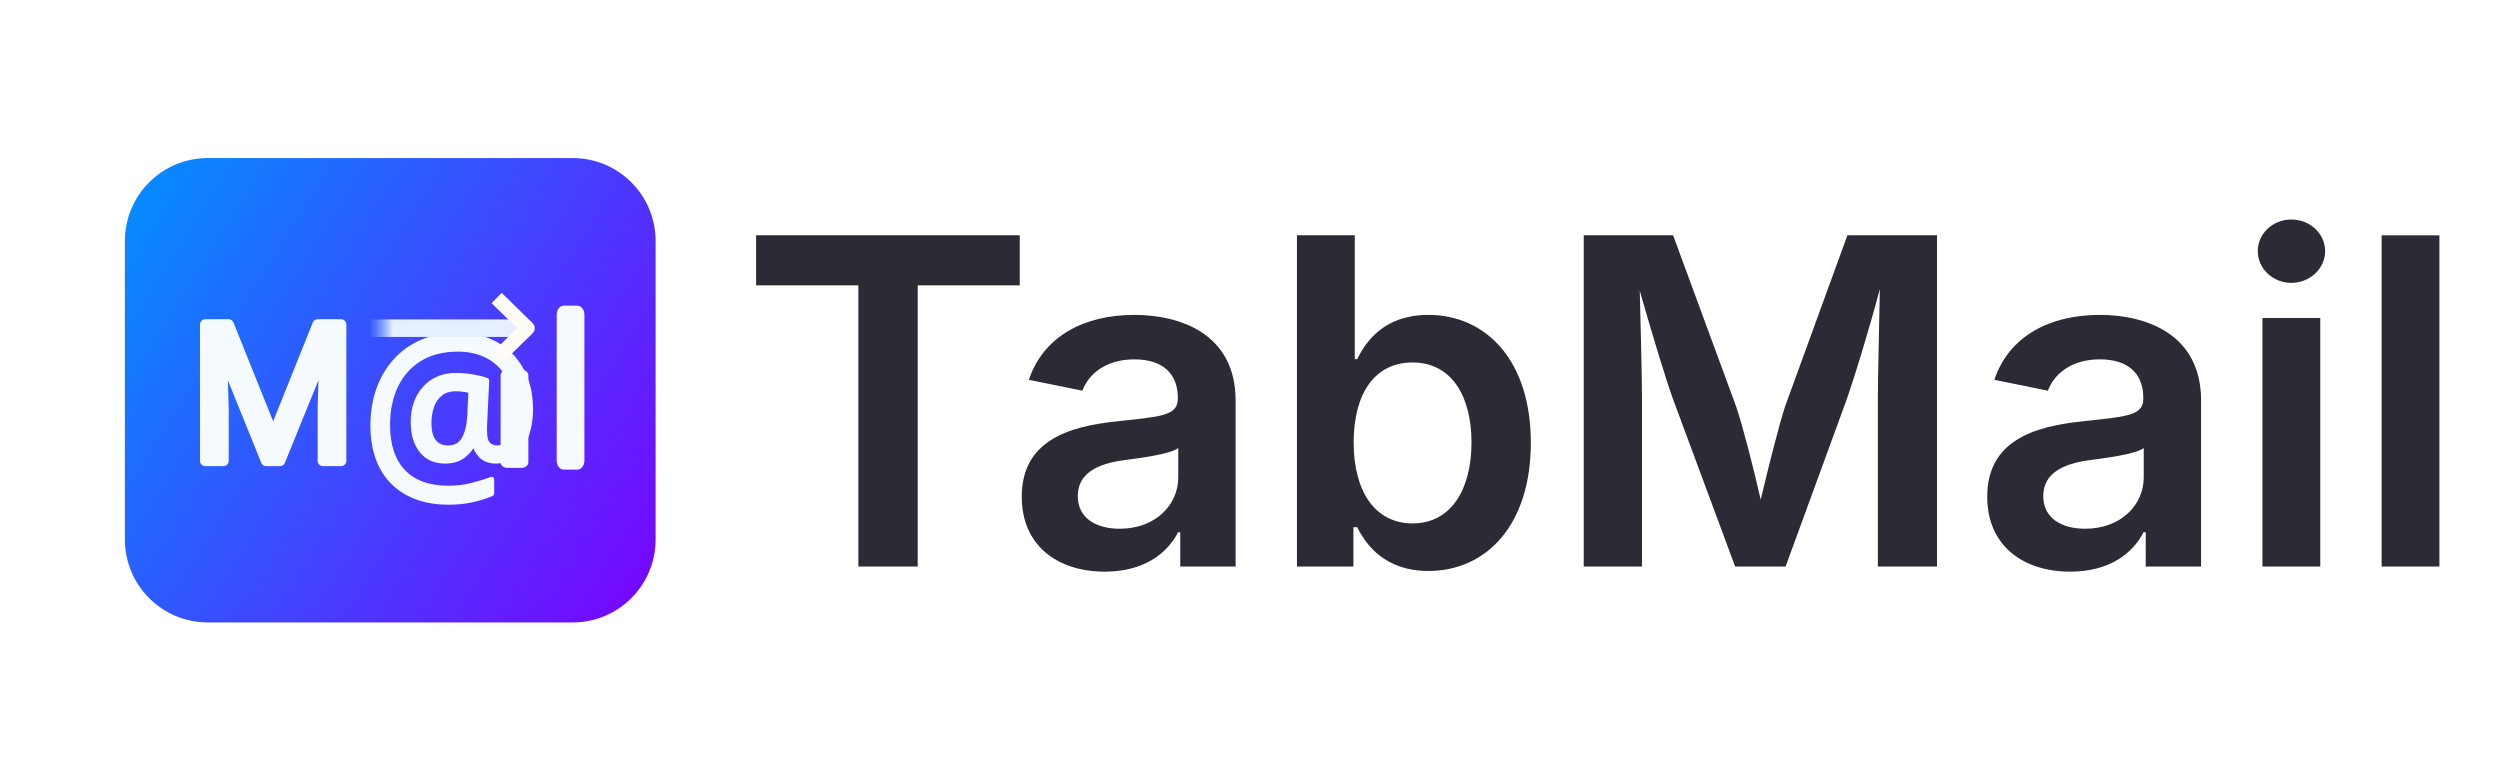
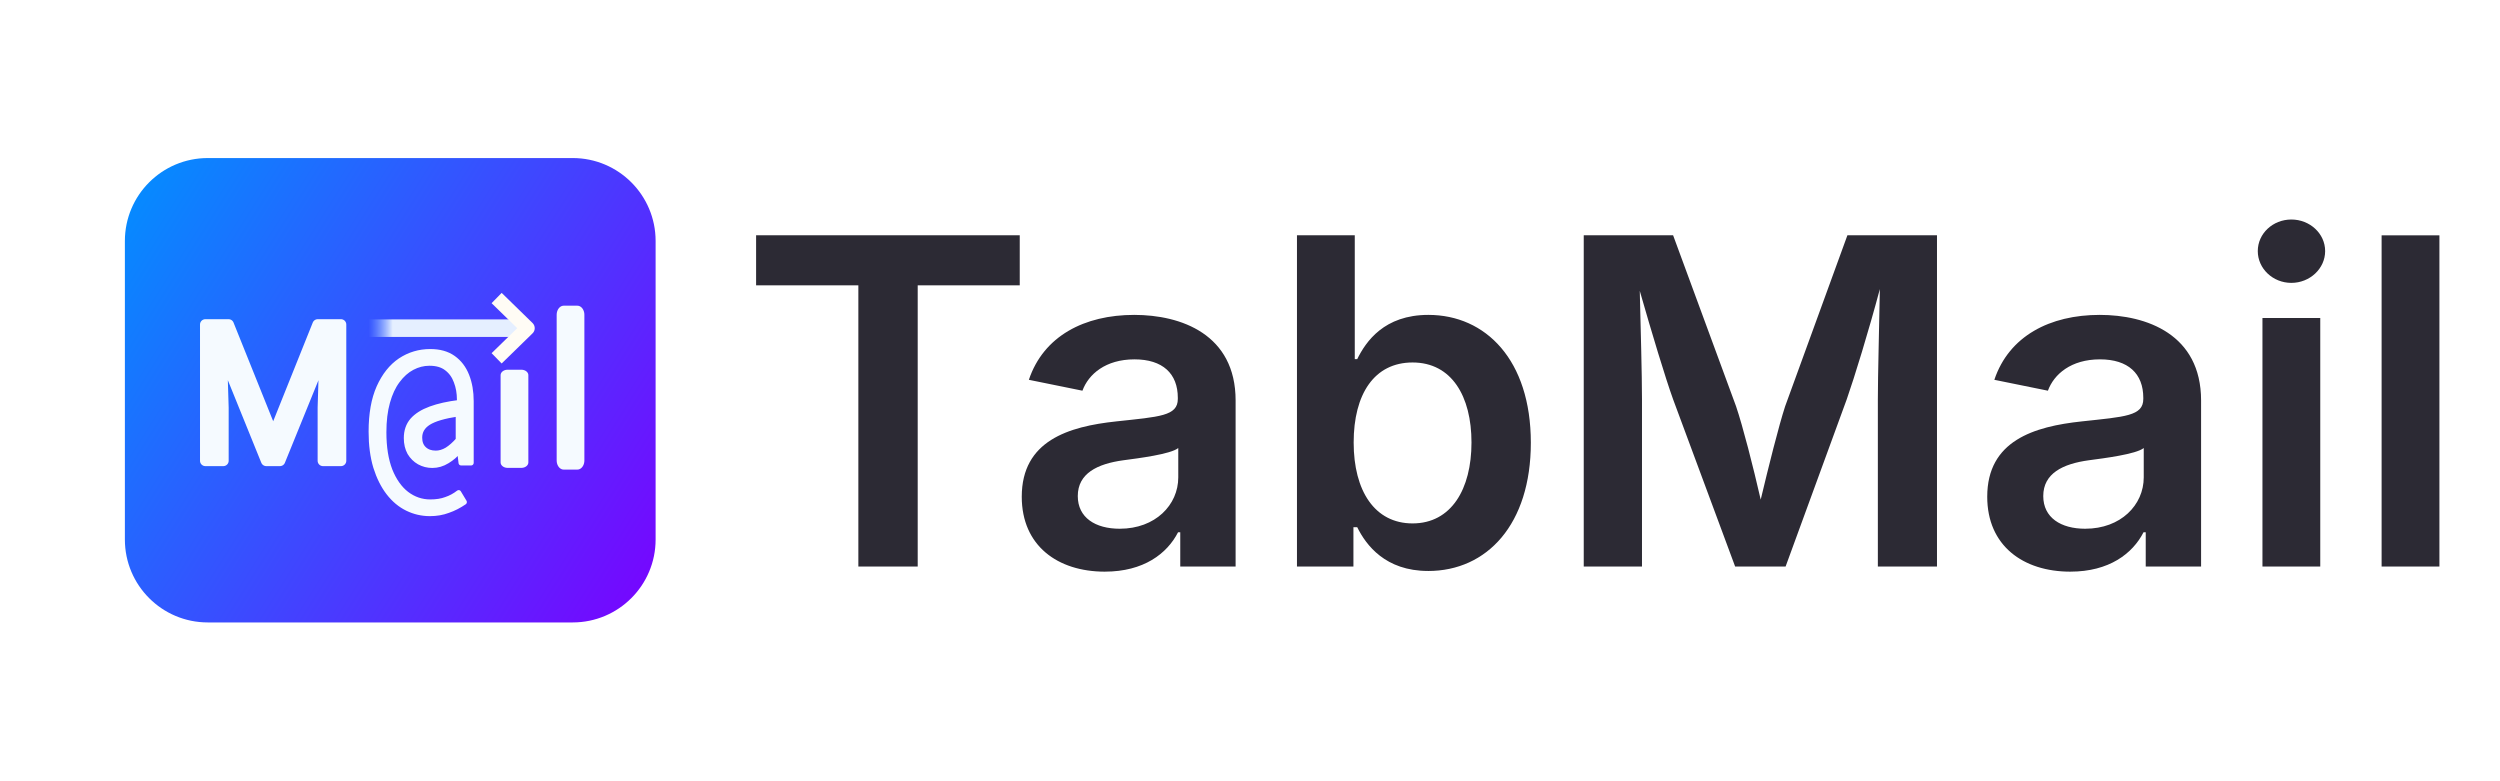
<svg xmlns="http://www.w3.org/2000/svg" xmlns:xlink="http://www.w3.org/1999/xlink" width="205" height="64" viewBox="0 0 205 64" version="1.1" id="svg2">
  <defs id="defs2">
    <clipPath id="icon-mask">
      <rect x="6.4" y="9.6" width="51.2" height="44.8" rx="8" ry="8" />
    </clipPath>
  </defs>
  <g transform="translate(32,32) scale(0.85) translate(-32,-32)">
    <g clip-path="url(#icon-mask)">
      <defs id="defs1">
        <linearGradient id="linearGradient30">
          <stop style="stop-color:#fffdf5;stop-opacity:1;" offset="0.598" id="stop30" />
          <stop style="stop-color:#fffdf5;stop-opacity:0;" offset="1" id="stop31" />
        </linearGradient>
        <linearGradient id="linearGradient26">
          <stop style="stop-color:#80b9ff;stop-opacity:0;" offset="0" id="stop26" />
          <stop style="stop-color:#e5efff;stop-opacity:1;" offset="0.16" id="stop27" />
        </linearGradient>
        <linearGradient id="linearGradient24">
          <stop style="stop-color:#7b00ff;stop-opacity:1;" offset="0" id="stop24" />
          <stop style="stop-color:#0091ff;stop-opacity:1;" offset="1" id="stop25" />
        </linearGradient>
        <linearGradient id="linearGradient2">
          <stop style="stop-color:#ffaa00;stop-opacity:1;" offset="0" id="stop2" />
          <stop style="stop-color:#ffff00;stop-opacity:1;" offset="1" id="stop3" />
        </linearGradient>
        <clipPath id="body-clip">
          <rect x="3.5" y="17.5" width="57" height="35" rx="4" ry="4" id="rect1" />
        </clipPath>
        <clipPath id="below-v-screen">
          <path d="M 0,64 V 26.6 L 32,43.5 64,26.6 V 64 Z" id="path-below-v-screen" />
        </clipPath>
        <clipPath id="clipPath1">
          <path d="M 0,64 V 26.6 L 32,43.5 64,26.6 V 64 Z" id="path1" />
        </clipPath>
        <clipPath id="below-v-screen-2">
          <path d="M 0,64 V 26.6 L 32,43.5 64,26.6 V 64 Z" id="path-below-v-screen-8" />
        </clipPath>
        <clipPath id="below-v-screen-5">
          <path d="M 0,64 V 26.6 L 32,43.5 64,26.6 V 64 Z" id="path-below-v-screen-9" />
        </clipPath>
        <clipPath id="below-v-screen-5-2">
          <path d="M 0,64 V 26.6 L 32,43.5 64,26.6 V 64 Z" id="path-below-v-screen-9-4" />
        </clipPath>
        <clipPath id="below-v-screen-59">
          <path d="M 0,64 V 26.6 L 32,43.5 64,26.6 V 64 Z" id="path-below-v-screen-4" />
        </clipPath>
        <clipPath clipPathUnits="userSpaceOnUse" id="clipPath4">
          <rect id="rect4" x="6.225" y="19.585" width="52.077" height="29.75" rx="3.655" ry="3.4" style="fill:url(#linearGradient5);fill-opacity:1;stroke:none;stroke-width:2.307;stroke-linejoin:round;stroke-dasharray:none" />
        </clipPath>
        <linearGradient xlink:href="#linearGradient2" id="linearGradient5" gradientUnits="userSpaceOnUse" gradientTransform="matrix(0.9136274,0,0,0.85,3.027086,4.71021)" x1="42.897" y1="61.97" x2="21.103" y2="8.03" />
        <clipPath clipPathUnits="userSpaceOnUse" id="clipPath6">
          <rect style="opacity:0.292;fill:#ff0f0f;fill-opacity:1;stroke:#ff0f0f;stroke-width:0.373;stroke-linecap:round;stroke-linejoin:round;stroke-miterlimit:0;stroke-dasharray:none;stroke-opacity:1;paint-order:normal" id="rect6" width="59.671" height="41.062" x="-31.682" y="5.687" rx="2.636" ry="9.856" transform="matrix(0.8780436,-0.4785807,0.6999592,0.7141828,0,0)" />
        </clipPath>
        <linearGradient xlink:href="#linearGradient24" id="linearGradient25" x1="63.026" y1="59.165" x2="0.564" y2="10.364" gradientUnits="userSpaceOnUse" gradientTransform="translate(0,-0.1583911)" />
        <linearGradient xlink:href="#linearGradient26" id="linearGradient27" x1="60.121" y1="17.582" x2="83.767" y2="17.582" gradientUnits="userSpaceOnUse" gradientTransform="matrix(0.8902256,0,0,0.8666082,6.528041,1.989478)" />
        <linearGradient xlink:href="#linearGradient30" id="linearGradient31" x1="46.727" y1="20.016" x2="46.727" y2="48.542" gradientUnits="userSpaceOnUse" />
      </defs>
      <g id="layer5" transform="matrix(0.8065018,0,0,1.001506,6.479703,-2.614714)" style="stroke-width:2.225;stroke-dasharray:none">
        <rect style="opacity:1;fill:url(#linearGradient25);stroke:none;stroke-width:0.377;stroke-linecap:round;stroke-linejoin:round;stroke-miterlimit:0;stroke-dasharray:none;stroke-opacity:1;paint-order:normal" id="rect7" width="79.266" height="63.673" x="-7.838" y="2.769" rx="5.406" ry="5.118" />
        <g id="layer11" transform="matrix(0.7075388,0,0,0.569773,6.111474,18.56051)">
-           <text xml:space="preserve" style="font-size:32.399px;line-height:0;font-family:'Playwrite DE Grund';-inkscape-font-specification:'Playwrite DE Grund';text-align:start;writing-mode:lr-tb;direction:ltr;text-anchor:start;fill:#f5faff;fill-opacity:1;stroke:#f5faff;stroke-width:1.808;stroke-linejoin:round;stroke-miterlimit:0;stroke-dasharray:none;stroke-opacity:1" x="2.154" y="40.009" id="text1">
-             <tspan id="tspan1" style="font-style:normal;font-variant:normal;font-weight:normal;font-stretch:normal;font-size:32.399px;font-family:Roboto;-inkscape-font-specification:Roboto;fill:#f5faff;fill-opacity:1;stroke:#f5faff;stroke-width:1.808;stroke-opacity:1" x="2.154" y="40.009">M</tspan>
-           </text>
-           <text xml:space="preserve" style="font-size:34.559px;font-family:Inter;-inkscape-font-specification:'Inter, Normal';text-align:start;writing-mode:lr-tb;direction:ltr;text-anchor:start;opacity:1;fill:#f5faff;fill-opacity:1;stroke:#f5faff;stroke-width:0.879;stroke-linecap:round;stroke-linejoin:round;stroke-miterlimit:0;stroke-dasharray:none;stroke-opacity:1" x="31.699" y="43.167" id="text25" transform="scale(0.9840817,1.016176)">
-             <tspan id="tspan25" style="font-style:normal;font-variant:normal;font-weight:normal;font-stretch:normal;font-family:'Source Code Pro';-inkscape-font-specification:'Source Code Pro';fill:#f5faff;fill-opacity:1;stroke:#f5faff;stroke-width:0.879;stroke-dasharray:none;stroke-opacity:1" x="31.699" y="43.167">@</tspan>
-           </text>
-           <text xml:space="preserve" style="font-style:normal;font-variant:normal;font-weight:normal;font-stretch:normal;font-size:22.359px;line-height:0;font-family:Roboto;-inkscape-font-specification:Roboto;text-align:start;writing-mode:lr-tb;direction:ltr;text-anchor:start;fill:#f5faff;fill-opacity:1;stroke:#f5faff;stroke-width:2.096;stroke-linejoin:round;stroke-miterlimit:0;stroke-dasharray:none;stroke-opacity:1" x="47.507" y="45.793" id="text2-5" transform="scale(1.136636,0.8797894)">
-             <tspan id="tspan2-4" style="fill:#f5faff;fill-opacity:1;stroke:#f5faff;stroke-width:2.096;stroke-opacity:1" x="47.507" y="45.793">l</tspan>
-           </text>
-           <text xml:space="preserve" style="font-style:normal;font-variant:normal;font-weight:normal;font-stretch:normal;font-size:28.87px;line-height:0;font-family:Roboto;-inkscape-font-specification:Roboto;text-align:start;writing-mode:lr-tb;direction:ltr;text-anchor:start;fill:#f5faff;fill-opacity:1;stroke:#f5faff;stroke-width:2.707;stroke-linejoin:round;stroke-miterlimit:0;stroke-dasharray:none;stroke-opacity:1" x="72.205" y="35.13" id="text2" transform="scale(0.8791269,1.137492)">
-             <tspan id="tspan2" style="fill:#f5faff;fill-opacity:1;stroke:#f5faff;stroke-width:2.707;stroke-opacity:1" x="72.205" y="35.13">l</tspan>
-           </text>
+           <path style="font-size:32.399px;line-height:0;font-family:Roboto;-inkscape-font-specification:Roboto;fill:#f5faff;stroke:#f5faff;stroke-width:1.808;stroke-linejoin:round;stroke-miterlimit:0" d="m 5.793,16.976 h 2.958 l 7.546,18.778 7.53,-18.778 h 2.974 L 17.436,40.009 h -2.31 z m -0.965,0 h 2.61 l 0.427,14.048 V 40.009 H 4.828 Z m 20.312,0 h 2.61 V 40.009 H 24.713 v -8.986 z" id="text1" aria-label="M" />
+           <path style="font-size:34.559px;font-family:'Source Code Pro';-inkscape-font-specification:'Source Code Pro';fill:#f5faff;stroke:#f5faff;stroke-width:0.879;stroke-linecap:round;stroke-linejoin:round;stroke-miterlimit:0" d="m 43.483,48.144 q -2.039,0 -3.871,-0.864 -1.832,-0.864 -3.214,-2.592 -1.382,-1.728 -2.212,-4.285 -0.795,-2.557 -0.795,-5.875 0,-4.424 1.348,-7.361 1.382,-2.972 3.663,-4.458 2.315,-1.486 5.149,-1.486 2.385,0 3.94,1.071 1.555,1.071 2.315,2.938 0.76,1.866 0.76,4.216 v 10.264 h -1.728 l -0.242,-2.004 h -0.138 q -0.76,0.968 -2.004,1.693 -1.21,0.726 -2.557,0.726 -1.21,0 -2.246,-0.553 -1.002,-0.553 -1.624,-1.555 -0.588,-1.037 -0.588,-2.419 0,-1.763 1.037,-2.938 1.071,-1.175 3.11,-1.901 2.039,-0.726 4.977,-1.071 v -0.484 q 0,-1.659 -0.553,-3.041 -0.518,-1.382 -1.659,-2.212 -1.106,-0.829 -2.938,-0.829 -1.555,0 -2.972,0.726 -1.417,0.726 -2.523,2.177 -1.106,1.417 -1.728,3.594 -0.622,2.143 -0.622,5.011 0,3.698 1.037,6.324 1.071,2.592 2.868,3.94 1.832,1.348 4.078,1.348 1.555,0 2.696,-0.415 1.175,-0.38 2.177,-1.14 l 0.968,1.555 q -1.348,0.899 -2.799,1.382 -1.417,0.518 -3.11,0.518 z m 1.002,-10.022 q 0.968,0 1.935,-0.553 0.968,-0.588 1.935,-1.659 V 31.555 q -3.594,0.518 -5.115,1.451 -1.521,0.933 -1.521,2.523 0,1.21 0.76,1.901 0.76,0.691 2.004,0.691 z" id="text25" transform="scale(0.9840817,1.016176)" aria-label="@" />
+           <path d="M 51.241,29.024 V 45.793 H 49.21 V 29.024 Z" id="text2-5" style="font-size:22.359px;line-height:0;font-family:Roboto;-inkscape-font-specification:Roboto;fill:#f5faff;stroke:#f5faff;stroke-width:2.096;stroke-linejoin:round;stroke-miterlimit:0" transform="scale(1.136636,0.8797894)" aria-label="l" />
+           <path d="M 77.026,13.477 V 35.13 H 74.404 V 13.477 Z" id="text2" style="font-size:28.87px;line-height:0;font-family:Roboto;-inkscape-font-specification:Roboto;fill:#f5faff;stroke:#f5faff;stroke-width:2.707;stroke-linejoin:round;stroke-miterlimit:0" transform="scale(0.8791269,1.137492)" aria-label="l" />
          <g id="layer10" transform="matrix(1.221396,0,0,1.221396,-40.94533,-3.446288)" style="stroke-width:2.225;stroke-dasharray:none">
            <path id="arrow-shaft" d="M 60.049,17.226 H 81.1" style="display:inline;fill:none;stroke:url(#linearGradient27);stroke-width:2.429;stroke-linecap:butt;stroke-dasharray:none;paint-order:normal" />
            <path id="arrowhead" d="m 77.793,13.053 4.277,4.173 -4.277,4.173" style="display:inline;fill:none;stroke:#fffcf5;stroke-width:1.993;stroke-linecap:butt;stroke-linejoin:round;stroke-dasharray:none;stroke-opacity:1;paint-order:normal" />
          </g>
        </g>
      </g>
    </g>
  </g>
  <path style="font-weight:600;font-size:37.333px;font-family:Inter;-inkscape-font-specification:'Inter, Semi-Bold';dominant-baseline:middle;fill:#2c2a34" d="m 62,23.396 h 8.385 v 23.06 h 4.867 V 23.396 h 8.367 V 19.294 H 62 Z m 28.602,23.479 c 3.172,0 5.104,-1.477 5.997,-3.227 h 0.182 v 2.807 h 4.539 V 32.839 c 0,-5.432 -4.484,-7.018 -8.312,-7.018 -4.083,0 -7.437,1.732 -8.641,5.323 l 4.393,0.893 c 0.492,-1.349 1.896,-2.57 4.266,-2.57 2.315,0 3.555,1.167 3.555,3.154 v 0.091 c 0,1.404 -1.495,1.458 -5.031,1.841 -3.937,0.419 -7.766,1.586 -7.766,6.18 0,4.01 2.935,6.143 6.818,6.143 z m 1.221,-3.518 c -2.005,0 -3.445,-0.911 -3.445,-2.68 0,-1.859 1.604,-2.643 3.737,-2.935 1.221,-0.164 3.865,-0.492 4.503,-1.003 v 2.406 c 0,2.26 -1.878,4.211 -4.794,4.211 z m 25.284,3.464 c 4.831,0 8.422,-3.828 8.422,-10.518 0,-6.781 -3.701,-10.482 -8.404,-10.482 -3.628,0 -5.122,2.187 -5.833,3.628 h -0.201 V 19.294 h -4.74 v 27.161 h 4.63 v -3.227 h 0.31 c 0.729,1.477 2.315,3.591 5.815,3.591 z m -1.276,-3.901 c -3.099,0 -4.831,-2.661 -4.831,-6.635 0,-3.974 1.695,-6.562 4.831,-6.562 3.208,0 4.831,2.771 4.831,6.562 0,3.828 -1.659,6.635 -4.831,6.635 z m 14.036,3.536 h 4.776 V 32.747 c 0,-2.06 -0.109,-5.815 -0.182,-8.896 1.003,3.5 2.096,7.128 2.734,8.896 l 5.086,13.708 h 4.138 l 5.013,-13.708 c 0.638,-1.823 1.786,-5.56 2.716,-9.042 -0.055,3.227 -0.164,7.018 -0.164,9.042 v 13.708 h 4.849 V 19.294 h -7.346 l -5.104,14.018 c -0.529,1.622 -1.367,4.977 -2.005,7.656 -0.62,-2.716 -1.477,-6.052 -2.023,-7.656 L 137.195,19.294 h -7.328 z m 39.904,0.419 c 3.172,0 5.104,-1.477 5.997,-3.227 h 0.182 v 2.807 h 4.539 V 32.839 c 0,-5.432 -4.484,-7.018 -8.312,-7.018 -4.083,0 -7.437,1.732 -8.641,5.323 l 4.393,0.893 c 0.492,-1.349 1.896,-2.57 4.266,-2.57 2.315,0 3.555,1.167 3.555,3.154 v 0.091 c 0,1.404 -1.495,1.458 -5.031,1.841 -3.938,0.419 -7.766,1.586 -7.766,6.18 0,4.01 2.935,6.143 6.818,6.143 z m 1.221,-3.518 c -2.005,0 -3.445,-0.911 -3.445,-2.68 0,-1.859 1.604,-2.643 3.737,-2.935 1.221,-0.164 3.865,-0.492 4.503,-1.003 v 2.406 c 0,2.26 -1.878,4.211 -4.794,4.211 z m 14.529,3.099 h 4.74 V 26.076 h -4.74 z m 2.37,-23.26 c 1.513,0 2.771,-1.167 2.771,-2.607 0,-1.44 -1.258,-2.589 -2.771,-2.589 -1.513,0 -2.753,1.148 -2.753,2.589 0,1.44 1.24,2.607 2.753,2.607 z m 12.141,-3.901 h -4.74 v 27.161 h 4.74 z" id="text2" aria-label="TabMail" />
</svg>
